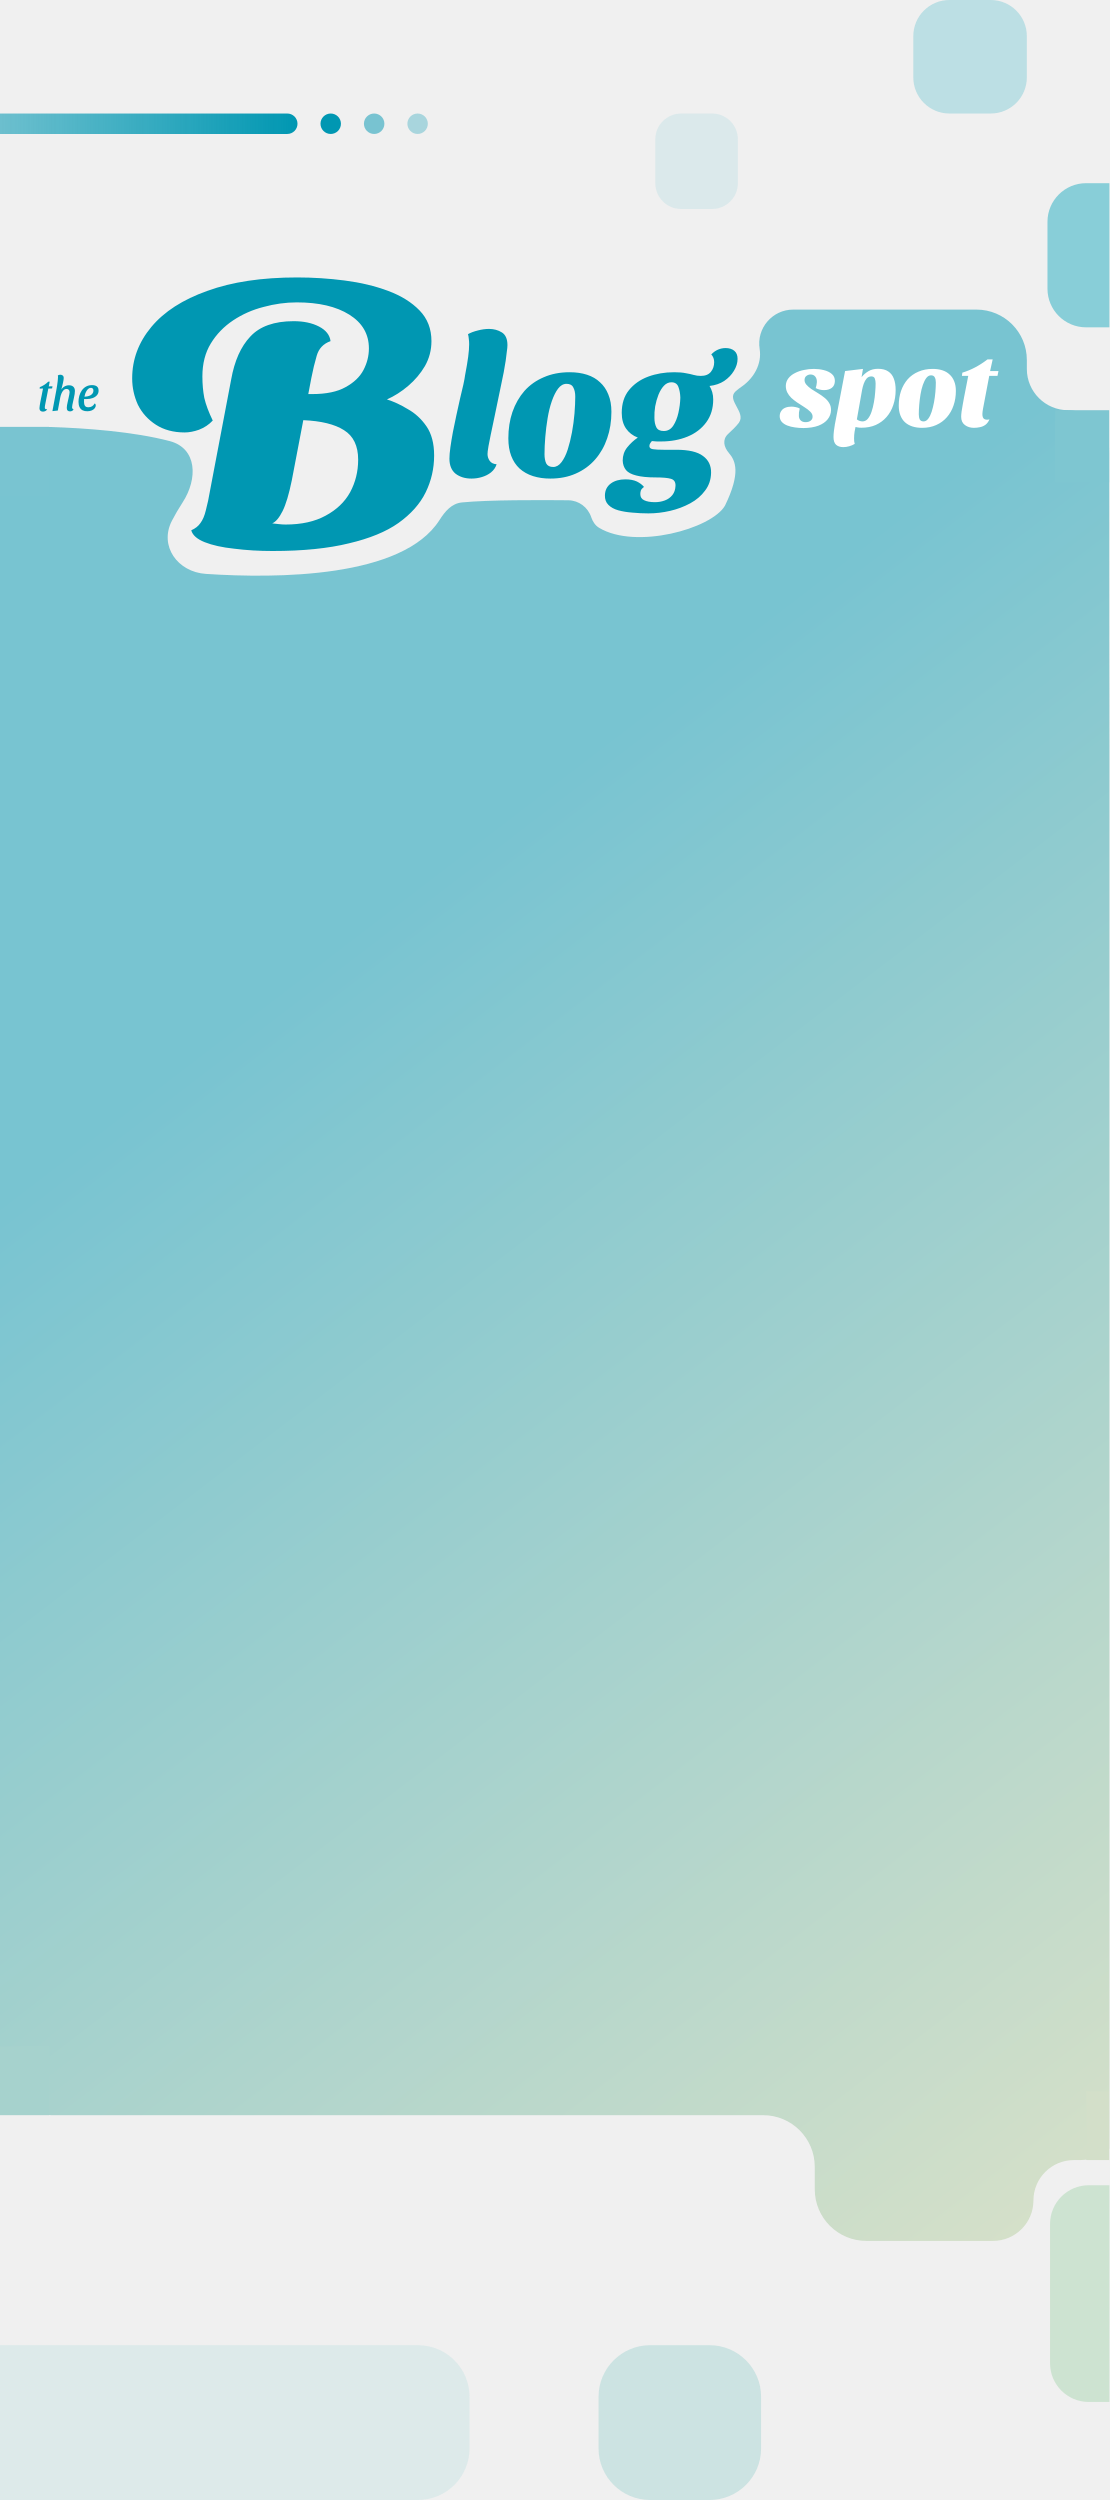
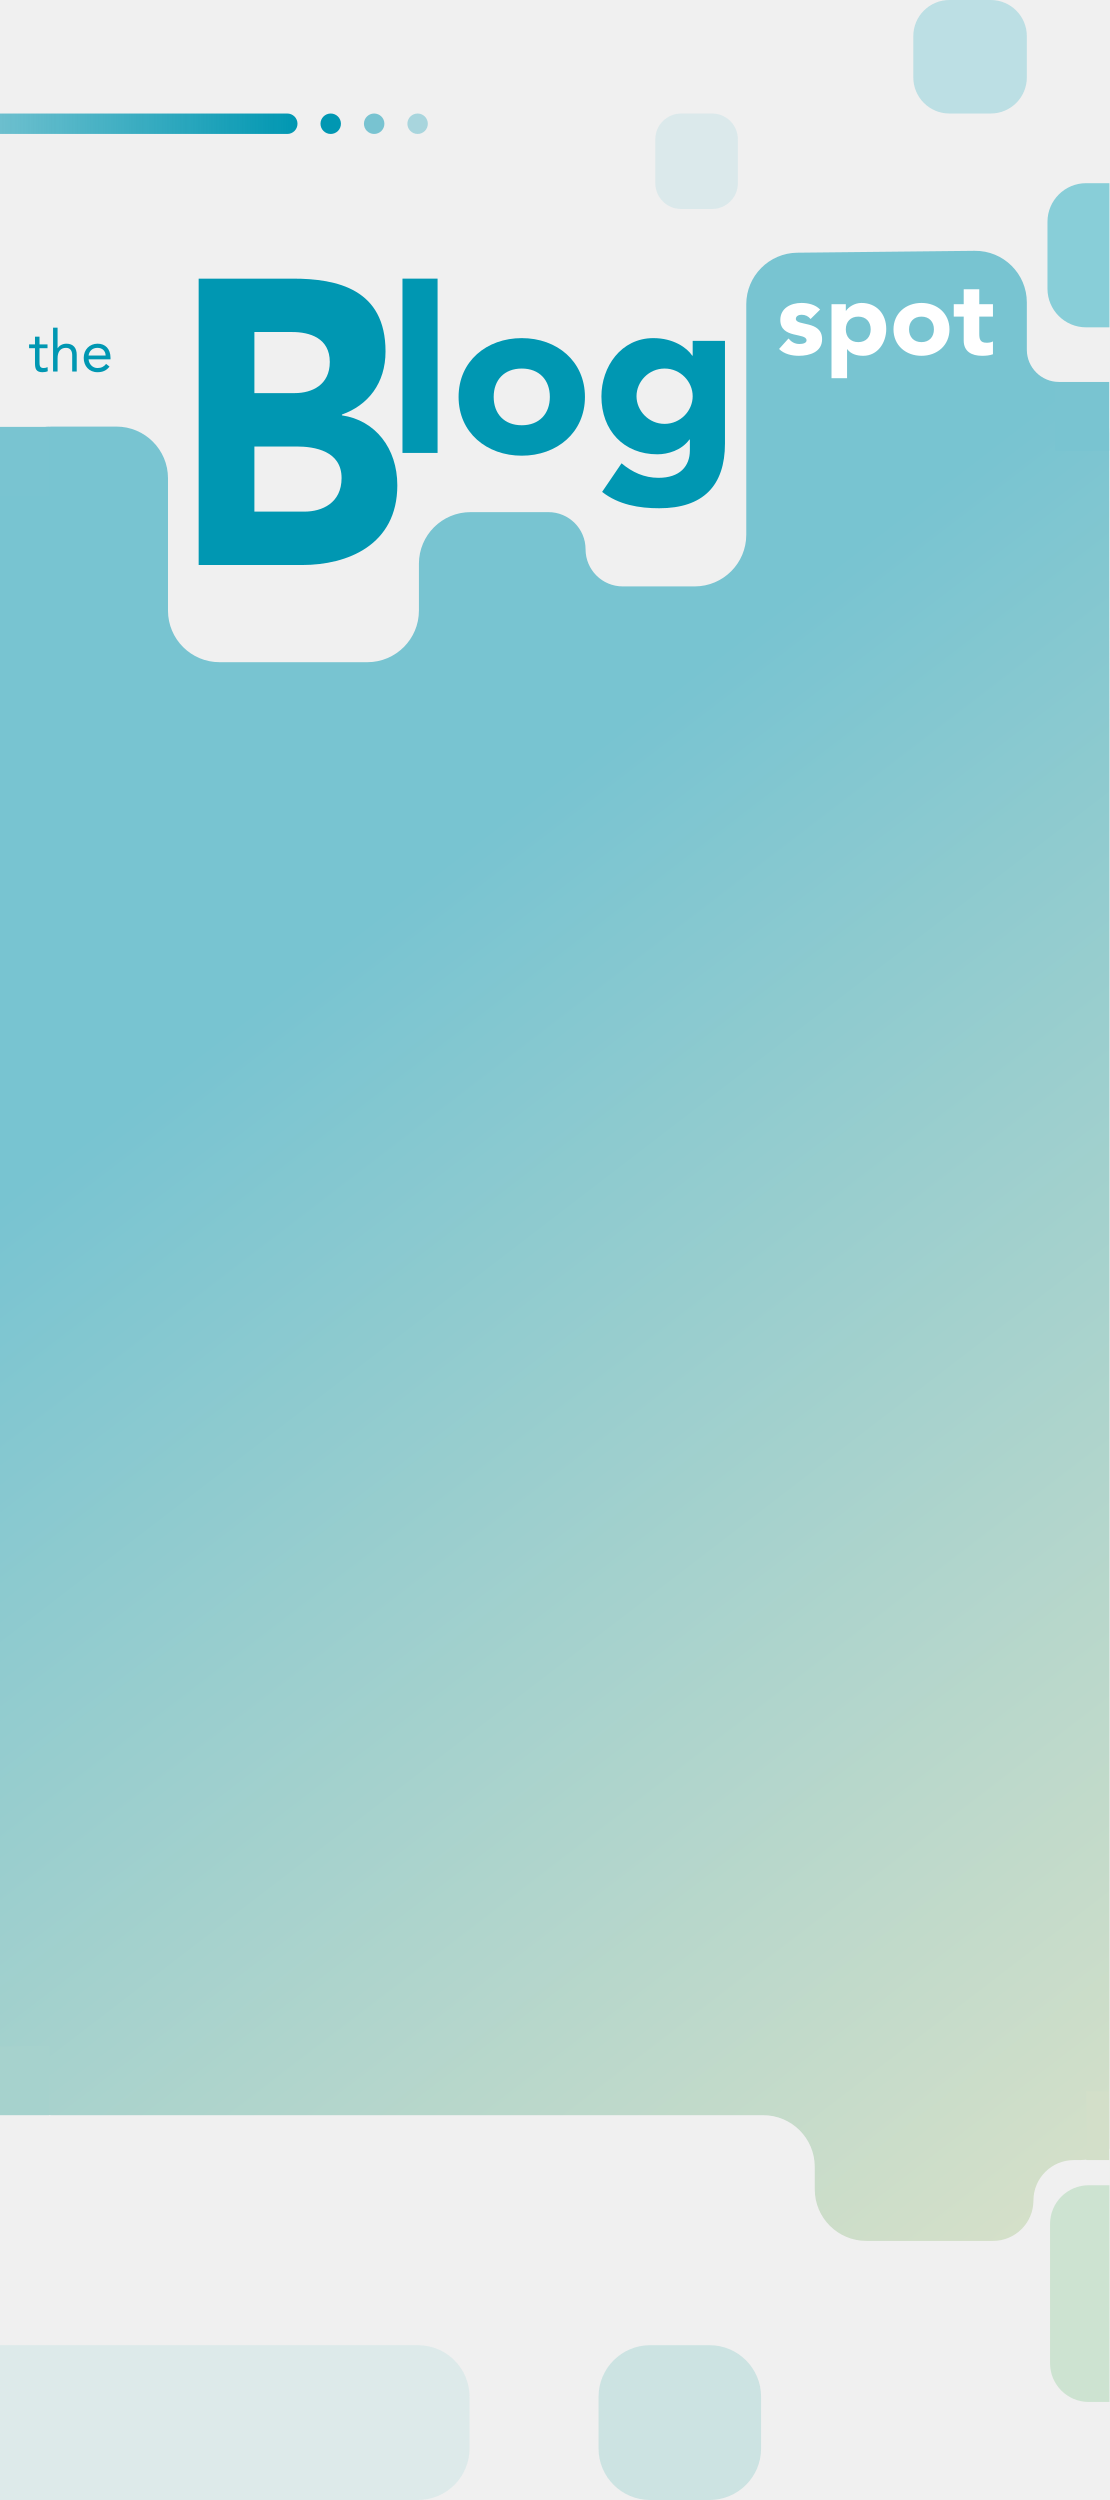
<svg xmlns="http://www.w3.org/2000/svg" width="430" height="969" viewBox="0 0 430 969" fill="none">
-   <g clip-path="url(#clip0_1184_1440)">
+   <g clip-path="url(#clip0_814_1500)">
    <g opacity="0.5">
-       <path d="M398.001 139.5V143C398.001 151.837 405.165 159 414.001 159C422.838 159 430.001 166.679 430.004 175.516C430.149 630.7 436.335 363.941 436.497 818.74C436.5 828.666 428.454 837.249 418.528 837.249H416.22C407.569 837.249 400.556 844.262 400.556 852.913C400.556 861.564 393.543 868.577 384.893 868.577H335.802C324.756 868.577 315.802 859.622 315.802 848.577V839.846C315.802 828.8 306.847 819.846 295.802 819.846H20C8.954 819.846 0 810.891 0 799.845L4.85425e-05 184.812C4.93708e-05 173.977 8.632 165.14 19.461 165.496C33.246 165.948 51.708 167.28 65.757 170.962C76.415 173.756 76.773 185.544 70.757 194.775C69.168 197.213 67.806 199.583 66.64 201.834C61.58 211.605 68.808 221.714 79.787 222.443C107.479 224.279 156.01 224.017 170.312 201.63C172.502 198.201 175.016 195.14 179.064 194.74C189.356 193.724 209.653 193.787 220.23 193.902C224.3 193.946 227.86 196.579 229.147 200.441C229.705 202.115 230.68 203.654 232.19 204.567C246.322 213.109 275.787 205.004 281 196C287.198 183.26 285.097 178.582 282.534 175.598C280.512 173.242 279.925 170.373 282.176 168.235C283.548 166.932 285.175 165.489 286.362 163.895C289.384 159.835 281.373 155.053 285.135 151.666C285.792 151.074 286.584 150.471 287.436 149.881C292.243 146.551 295.366 141.034 294.442 135.26C293.161 127.253 299.346 120 307.454 120H378.501C389.271 120 398.001 128.73 398.001 139.5Z" fill="url(#paint0_linear_1184_1440)" />
-       <path d="M0 165.455H19V192.141H0V165.455Z" fill="#0197B2" />
-       <path d="M0 793.158H19V819.844H0V793.158Z" fill="#5CB3A9" />
+       <path d="M398 117.215V135.552C398 142.455 403.596 148.052 410.5 148.052C421.27 148.052 430 157.321 430.004 168.09C430.18 618.684 436.335 364.834 436.497 818.748C436.5 828.673 428.454 837.249 418.528 837.249H416.22C407.569 837.249 400.556 844.262 400.556 852.913C400.556 861.563 393.543 868.576 384.893 868.576H335.802C324.756 868.576 315.802 859.622 315.802 848.576V839.845C315.802 828.799 306.847 819.845 295.802 819.845H20C8.954 819.845 0 810.891 0 799.845L4.85018e-05 185.345C4.93462e-05 174.299 8.954 165.345 20 165.345H45.112C56.158 165.345 65.112 174.299 65.112 185.345V236.669C65.112 247.715 74.067 256.669 85.112 256.669H142.376C153.421 256.669 162.376 247.715 162.376 236.669V218.501C162.376 207.455 171.33 198.501 182.376 198.501H212.566C220.517 198.501 226.963 204.946 226.963 212.897C226.963 220.848 233.408 227.294 241.359 227.294H269.252C280.298 227.294 289.252 218.34 289.252 207.294V117.948C289.252 106.986 298.077 98.066 309.039 97.949L377.787 97.216C388.915 97.097 398 106.085 398 117.215Z" fill="url(#paint0_linear_814_1500)" />
+       <path d="M0 165.456H19V192.142H0V165.456Z" fill="#0197B2" />
+       <path d="M0 793.159H19V819.845H0V793.159Z" fill="#5CB3A9" />
      <path d="M421 810.562H430V837.249H421V810.562Z" fill="#B5CEA1" />
-       <path d="M409 159H430V187H409V159Z" fill="#0C9BB1" />
+       <path d="M409 148.052H430V174.738H409V148.052Z" fill="#0197B2" />
    </g>
-     <rect x="115.308" y="51.926" width="178.307" height="7.925" rx="3.962" transform="rotate(-180 115.308 51.9258)" fill="url(#paint1_linear_1184_1440)" />
-     <circle cx="128.185" cy="47.963" r="3.962" transform="rotate(-180 128.185 47.9634)" fill="#0097B2" />
-     <circle cx="145.025" cy="47.963" r="3.962" transform="rotate(-180 145.025 47.9634)" fill="#0097B2" fill-opacity="0.5" />
-     <circle cx="161.865" cy="47.963" r="3.962" transform="rotate(-180 161.865 47.9634)" fill="#0097B2" fill-opacity="0.3" />
+     <rect x="115.307" y="51.925" width="178.307" height="7.925" rx="3.962" transform="rotate(-180 115.307 51.9248)" fill="url(#paint1_linear_814_1500)" />
+     <circle cx="128.185" cy="47.962" r="3.962" transform="rotate(-180 128.185 47.9624)" fill="#0097B2" />
+     <circle cx="145.025" cy="47.962" r="3.962" transform="rotate(-180 145.025 47.9624)" fill="#0097B2" fill-opacity="0.5" />
+     <circle cx="161.865" cy="47.962" r="3.962" transform="rotate(-180 161.865 47.9624)" fill="#0097B2" fill-opacity="0.3" />
+     <path d="M18.418 133.48V134.964H15.316V140.224C15.316 141.572 15.338 142.651 16.889 142.651C17.406 142.651 17.968 142.539 18.44 142.292L18.508 143.888C17.901 144.157 17.114 144.27 16.462 144.27C13.967 144.27 13.562 142.921 13.562 140.741V134.964H11.27V133.48H13.562V130.491H15.316V133.48H18.418ZM20.566 144V127.007H22.319V134.942H22.364C22.836 134.11 24.095 133.211 25.735 133.211C28.5 133.211 29.736 134.964 29.736 137.504V144H27.983V137.684C27.983 135.931 27.219 134.829 25.578 134.829C23.308 134.829 22.319 136.47 22.319 138.875V144H20.566ZM41.125 141.055L42.451 142.089C41.215 143.685 39.731 144.27 37.776 144.27C34.472 144.27 32.449 141.797 32.449 138.74C32.449 135.481 34.742 133.211 37.843 133.211C40.81 133.211 42.834 135.234 42.834 138.718V139.28H34.337C34.472 141.1 35.865 142.651 37.776 142.651C39.282 142.651 40.294 142.112 41.125 141.055ZM34.337 137.796H40.945C40.878 136.02 39.709 134.829 37.776 134.829C35.843 134.829 34.562 136.02 34.337 137.796Z" fill="#0097B2" />
+     <path d="M77 219V108H113.561C130.734 108 149.43 112.076 149.43 136.22C149.43 148.606 142.644 157.072 132.534 160.678V160.992C145.414 162.873 154 173.691 154 188.114C154 211.318 134.612 219 117.162 219H77ZM98.604 128.695V152.369H114.254C120.901 152.369 127.826 149.233 127.826 140.297C127.826 131.047 120.07 128.695 113.284 128.695H98.604ZM98.604 173.064V198.305H117.993C124.779 198.305 132.396 195.013 132.396 185.292C132.396 174.788 122.009 173.064 114.946 173.064H98.604Z" fill="#0097B2" />
+     <path d="M156 175.554V108H169.606V175.554H156Z" fill="#0097B2" />
+     <path d="M177.748 153.84C177.748 139.99 188.632 131.054 202.238 131.054C215.843 131.054 226.727 139.99 226.727 153.84C226.727 167.691 215.843 176.627 202.238 176.627C188.632 176.627 177.748 167.691 177.748 153.84ZM191.353 153.84C191.353 160.363 195.435 164.831 202.238 164.831C209.04 164.831 213.122 160.363 213.122 153.84C213.122 147.317 209.04 142.849 202.238 142.849C195.435 142.849 191.353 147.317 191.353 153.84Z" fill="#0097B2" />
+     <path d="M281 132.127V171.891C281 188.243 272.565 197 255.512 197C247.712 197 239.73 195.66 233.381 190.656L240.909 179.575C245.081 183.06 249.707 185.205 255.24 185.205C263.494 185.205 267.394 180.737 267.394 174.571V170.371H267.213C264.129 174.571 258.868 176.09 254.787 176.09C241.725 176.09 233.109 166.797 233.109 153.662C233.109 142.135 240.728 131.054 253.245 131.054C260.955 131.054 266.215 134.718 268.302 137.845H268.483V132.127H281ZM246.714 153.572C246.714 159.202 251.431 164.295 257.599 164.295C263.766 164.295 268.483 159.202 268.483 153.572C268.483 147.943 263.766 142.849 257.599 142.849C251.431 142.849 246.714 147.943 246.714 153.572Z" fill="#0097B2" />
+     <path d="M317.877 119.989L314.18 123.646C313.296 122.561 312.131 121.998 310.684 121.998C309.68 121.998 308.474 122.44 308.474 123.606C308.474 126.499 318.64 124.048 318.64 131.482C318.64 136.464 313.818 137.911 309.639 137.911C306.907 137.911 303.893 137.228 301.964 135.259L305.621 131.2C306.746 132.567 308.072 133.33 309.88 133.33C311.247 133.33 312.613 132.968 312.613 131.924C312.613 128.789 302.447 131.441 302.447 124.008C302.447 119.427 306.545 117.418 310.644 117.418C313.216 117.418 316.069 118.061 317.877 119.989ZM322.293 146.59V117.9H327.838V120.471H327.918C328.842 119.065 331.173 117.418 333.905 117.418C339.692 117.418 343.509 121.597 343.509 127.504C343.509 132.928 340.134 137.911 334.589 137.911C332.097 137.911 329.767 137.228 328.4 135.339H328.32V146.59H322.293ZM327.838 127.664C327.838 130.598 329.646 132.607 332.66 132.607C335.674 132.607 337.482 130.598 337.482 127.664C337.482 124.731 335.674 122.722 332.66 122.722C329.646 122.722 327.838 124.731 327.838 127.664ZM346.317 127.664C346.317 121.436 351.139 117.418 357.167 117.418C363.194 117.418 368.016 121.436 368.016 127.664C368.016 133.893 363.194 137.911 357.167 137.911C351.139 137.911 346.317 133.893 346.317 127.664ZM352.345 127.664C352.345 130.598 354.153 132.607 357.167 132.607C360.18 132.607 361.989 130.598 361.989 127.664C361.989 124.731 360.18 122.722 357.167 122.722C354.153 122.722 352.345 124.731 352.345 127.664ZM384.867 117.9V122.722H379.563V129.231C379.563 131.321 379.804 132.848 382.416 132.848C383.059 132.848 384.345 132.767 384.867 132.285V137.308C383.541 137.79 382.054 137.911 380.648 137.911C376.629 137.911 373.535 136.263 373.535 132.004V122.722H369.678V117.9H373.535V112.113H379.563V117.9H384.867Z" fill="white" />
    <rect x="406" y="71" width="62.862" height="55.877" rx="14.967" fill="#88CED8" />
    <rect x="354" width="44" height="44" rx="14" fill="#88CED8" fill-opacity="0.5" />
    <rect x="254" y="44" width="32" height="37" rx="10" fill="#88CED8" fill-opacity="0.2" />
    <rect x="232" y="909" width="63" height="60" rx="20" fill="#A8D7D5" fill-opacity="0.5" />
    <rect x="-114" y="909" width="296" height="60" rx="20" fill="#95D2D6" fill-opacity="0.2" />
    <rect x="407" y="847" width="139" height="84" rx="15" fill="#CDE3D1" />
-     <path d="M105.66 213.569C100.405 213.569 95.448 213.272 90.789 212.677C86.129 212.181 82.312 211.338 79.338 210.149C76.363 208.959 74.628 207.422 74.133 205.539C75.719 204.845 76.909 203.903 77.702 202.713C78.594 201.523 79.288 199.887 79.784 197.805C80.379 195.624 80.974 192.799 81.568 189.329L89.599 147.094C90.888 139.857 93.366 134.305 97.035 130.438C100.703 126.472 106.304 124.49 113.839 124.49C117.706 124.49 120.978 125.184 123.654 126.572C126.331 127.96 127.818 129.843 128.116 132.223C125.34 133.214 123.555 135.098 122.762 137.874C121.969 140.551 121.275 143.426 120.68 146.499L119.49 152.745H120.978C126.43 152.745 130.743 151.853 133.916 150.068C137.187 148.284 139.517 146.053 140.905 143.376C142.293 140.699 142.987 137.923 142.987 135.048C142.987 129.496 140.459 125.134 135.403 121.961C130.346 118.789 123.555 117.203 115.029 117.203C110.766 117.203 106.453 117.797 102.091 118.987C97.828 120.078 93.912 121.813 90.343 124.192C86.773 126.572 83.898 129.546 81.717 133.115C79.536 136.684 78.445 140.947 78.445 145.904C78.445 148.879 78.693 151.655 79.189 154.232C79.784 156.81 80.874 159.735 82.461 163.006C80.974 164.593 79.189 165.782 77.107 166.576C75.124 167.27 73.29 167.617 71.605 167.617C67.242 167.617 63.524 166.625 60.451 164.642C57.377 162.659 55.048 160.082 53.461 156.909C51.974 153.637 51.231 150.217 51.231 146.648C51.231 139.311 53.709 132.669 58.666 126.72C63.623 120.772 70.861 116.112 80.379 112.741C89.896 109.271 101.496 107.536 115.178 107.536C121.325 107.536 127.471 107.933 133.618 108.726C139.765 109.519 145.367 110.857 150.423 112.741C155.479 114.625 159.544 117.153 162.617 120.326C165.691 123.498 167.228 127.464 167.228 132.223C167.228 135.693 166.385 138.915 164.699 141.889C163.014 144.764 160.833 147.342 158.156 149.622C155.578 151.803 152.852 153.538 149.977 154.827C152.554 155.62 155.231 156.86 158.007 158.545C160.882 160.131 163.311 162.362 165.294 165.237C167.277 168.112 168.269 171.88 168.269 176.539C168.269 181.596 167.178 186.354 164.997 190.816C162.816 195.277 159.296 199.243 154.438 202.713C149.679 206.084 143.285 208.711 135.254 210.595C127.224 212.578 117.359 213.569 105.66 213.569ZM110.716 203.308C116.863 203.308 122.019 202.168 126.183 199.887C130.446 197.607 133.618 194.583 135.7 190.816C137.782 186.949 138.823 182.736 138.823 178.175C138.823 172.822 136.989 169.005 133.321 166.724C129.752 164.444 124.497 163.155 117.557 162.858L113.096 186.206C112.005 191.559 110.815 195.525 109.527 198.103C108.238 200.681 106.899 202.267 105.511 202.862C106.503 202.961 107.395 203.06 108.188 203.159C109.08 203.258 109.923 203.308 110.716 203.308Z" fill="#0097B2" />
-     <path d="M182.743 185.499C180.295 185.499 178.246 184.874 176.598 183.625C174.999 182.326 174.199 180.377 174.199 177.779C174.199 176.63 174.324 175.156 174.574 173.357C174.824 171.558 175.149 169.585 175.548 167.436C175.998 165.288 176.448 163.114 176.897 160.916C177.397 158.667 177.872 156.519 178.321 154.47C178.821 152.421 179.246 150.623 179.596 149.074C179.945 147.475 180.17 146.251 180.27 145.401C180.82 142.553 181.219 140.18 181.469 138.281C181.719 136.382 181.844 134.758 181.844 133.409C181.844 132.61 181.794 131.885 181.694 131.236C181.644 130.586 181.544 130.012 181.394 129.512C182.494 128.912 183.768 128.438 185.217 128.088C186.716 127.688 188.165 127.488 189.564 127.488C191.413 127.488 193.061 127.938 194.51 128.837C195.959 129.737 196.684 131.386 196.684 133.784C196.684 134.384 196.609 135.183 196.459 136.182C196.359 137.182 196.209 138.381 196.009 139.78C195.81 141.129 195.56 142.603 195.26 144.202C194.96 145.801 194.61 147.5 194.211 149.299C193.211 154.145 192.387 158.118 191.737 161.215C191.088 164.313 190.563 166.812 190.163 168.71C189.814 170.559 189.539 171.958 189.339 172.908C189.189 173.857 189.089 174.531 189.039 174.931C188.989 175.331 188.964 175.681 188.964 175.98C188.964 176.93 189.239 177.804 189.789 178.604C190.338 179.403 191.238 179.853 192.487 179.953C192.087 181.202 191.363 182.251 190.313 183.101C189.314 183.9 188.14 184.5 186.791 184.899C185.492 185.299 184.142 185.499 182.743 185.499ZM213.299 185.499C210.851 185.499 208.602 185.174 206.554 184.525C204.555 183.875 202.831 182.901 201.382 181.602C199.983 180.303 198.909 178.679 198.159 176.73C197.41 174.781 197.035 172.508 197.035 169.91C197.035 166.212 197.56 162.814 198.609 159.716C199.708 156.569 201.257 153.845 203.256 151.547C205.305 149.249 207.803 147.475 210.751 146.226C213.699 144.927 217.047 144.277 220.794 144.277C223.292 144.277 225.541 144.602 227.54 145.251C229.538 145.901 231.212 146.875 232.561 148.174C233.96 149.423 235.034 150.997 235.784 152.896C236.583 154.795 236.983 157.043 236.983 159.642C236.983 163.339 236.434 166.762 235.334 169.91C234.285 173.007 232.736 175.731 230.687 178.079C228.639 180.427 226.141 182.251 223.193 183.55C220.294 184.849 216.997 185.499 213.299 185.499ZM214.423 181.002C215.623 181.002 216.697 180.377 217.646 179.128C218.596 177.879 219.395 176.255 220.045 174.257C220.694 172.208 221.244 169.985 221.694 167.586C222.143 165.138 222.468 162.714 222.668 160.316C222.868 157.868 222.968 155.669 222.968 153.721C222.968 152.272 222.718 151.097 222.218 150.198C221.768 149.249 220.894 148.774 219.595 148.774C218.346 148.774 217.247 149.398 216.297 150.648C215.398 151.847 214.598 153.446 213.899 155.444C213.199 157.443 212.65 159.667 212.25 162.115C211.85 164.513 211.55 166.937 211.351 169.385C211.151 171.783 211.051 174.007 211.051 176.055C211.051 177.504 211.276 178.704 211.725 179.653C212.225 180.552 213.124 181.002 214.423 181.002ZM251.331 198.99C249.232 198.99 247.158 198.89 245.11 198.69C243.111 198.54 241.287 198.24 239.639 197.791C238.04 197.341 236.766 196.641 235.816 195.692C234.867 194.743 234.417 193.494 234.467 191.945C234.517 189.996 235.292 188.472 236.791 187.373C238.24 186.323 240.113 185.799 242.412 185.799C244.161 185.799 245.635 186.074 246.834 186.623C248.033 187.223 248.957 187.922 249.607 188.722C249.007 189.171 248.608 189.621 248.408 190.071C248.258 190.521 248.183 190.995 248.183 191.495C248.183 192.644 248.682 193.444 249.682 193.893C250.681 194.393 252.08 194.643 253.879 194.643C255.228 194.643 256.502 194.418 257.701 193.968C258.901 193.519 259.875 192.819 260.624 191.87C261.374 190.92 261.774 189.721 261.824 188.272C261.874 186.823 261.274 185.924 260.025 185.574C258.826 185.224 256.852 185.049 254.104 185.049C250.956 185.049 248.458 184.799 246.609 184.3C244.76 183.85 243.436 183.151 242.637 182.201C241.837 181.202 241.412 179.978 241.362 178.529C241.362 176.58 241.937 174.881 243.086 173.432C244.285 171.933 245.66 170.659 247.208 169.61C245.26 168.86 243.736 167.686 242.637 166.087C241.537 164.488 240.988 162.465 240.988 160.016C240.988 156.469 241.912 153.546 243.761 151.247C245.66 148.899 248.133 147.15 251.181 146.001C254.279 144.852 257.651 144.277 261.299 144.277C263.148 144.277 264.647 144.402 265.796 144.652C266.995 144.852 268.019 145.076 268.869 145.326C269.718 145.576 270.643 145.701 271.642 145.701C273.391 145.701 274.69 145.176 275.539 144.127C276.389 143.078 276.813 141.829 276.813 140.38C276.813 139.18 276.439 138.181 275.689 137.382C276.489 136.532 277.363 135.908 278.312 135.508C279.262 135.108 280.236 134.908 281.235 134.908C282.634 134.908 283.759 135.258 284.608 135.958C285.458 136.657 285.882 137.706 285.882 139.105C285.882 140.654 285.408 142.203 284.458 143.752C283.559 145.251 282.31 146.55 280.711 147.65C279.112 148.699 277.213 149.349 275.015 149.598C275.464 150.348 275.814 151.147 276.064 151.997C276.314 152.846 276.439 153.795 276.439 154.845C276.439 158.292 275.539 161.24 273.74 163.689C271.942 166.137 269.518 167.986 266.47 169.235C263.422 170.484 260.025 171.109 256.277 171.109C255.728 171.109 255.153 171.109 254.553 171.109C253.954 171.059 253.329 171.009 252.68 170.959C252.43 171.209 252.205 171.508 252.005 171.858C251.805 172.158 251.705 172.508 251.705 172.908C251.705 173.557 252.155 173.957 253.054 174.107C254.004 174.257 255.403 174.332 257.252 174.332H262.198C266.945 174.332 270.368 175.131 272.466 176.73C274.615 178.279 275.664 180.452 275.614 183.251C275.564 185.899 274.79 188.197 273.291 190.146C271.842 192.144 269.918 193.793 267.52 195.092C265.121 196.392 262.523 197.366 259.725 198.015C256.927 198.665 254.129 198.99 251.331 198.99ZM257.252 167.061C258.801 167.061 260.025 166.387 260.924 165.038C261.824 163.689 262.498 162.015 262.948 160.016C263.397 158.018 263.647 156.044 263.697 154.095C263.647 152.546 263.397 151.172 262.948 149.973C262.498 148.774 261.599 148.174 260.25 148.174C259.15 148.174 258.176 148.624 257.327 149.523C256.527 150.373 255.828 151.522 255.228 152.971C254.678 154.37 254.254 155.869 253.954 157.468C253.704 159.017 253.604 160.516 253.654 161.965C253.654 163.414 253.904 164.638 254.404 165.637C254.903 166.587 255.853 167.061 257.252 167.061Z" fill="#0097B2" />
-     <path d="M311.431 165.914C310.323 165.914 309.216 165.831 308.108 165.665C307.029 165.526 306.032 165.277 305.118 164.917C304.232 164.557 303.526 164.086 303 163.505C302.474 162.896 302.211 162.148 302.211 161.262C302.239 160.459 302.446 159.795 302.834 159.269C303.194 158.715 303.72 158.3 304.412 158.023C305.104 157.746 305.893 157.607 306.779 157.607C307.333 157.607 307.901 157.677 308.482 157.815C309.091 157.926 309.59 158.106 309.977 158.355C309.839 158.881 309.742 159.366 309.687 159.809C309.659 160.224 309.645 160.708 309.645 161.262C309.673 161.954 309.908 162.522 310.351 162.965C310.822 163.408 311.445 163.629 312.22 163.629C313.051 163.629 313.715 163.436 314.214 163.048C314.712 162.66 314.961 162.162 314.961 161.553C314.989 160.833 314.684 160.168 314.047 159.559C313.438 158.95 312.663 158.355 311.722 157.773C310.808 157.192 309.867 156.583 308.897 155.946C308.095 155.392 307.361 154.811 306.696 154.202C306.059 153.565 305.547 152.873 305.16 152.125C304.772 151.35 304.578 150.492 304.578 149.55C304.606 148.443 304.938 147.474 305.575 146.643C306.212 145.812 307.056 145.134 308.108 144.608C309.161 144.054 310.323 143.653 311.597 143.404C312.871 143.127 314.158 142.988 315.459 142.988C316.761 142.988 318.034 143.141 319.28 143.445C320.554 143.75 321.592 144.248 322.395 144.94C323.198 145.605 323.6 146.518 323.6 147.681C323.572 148.872 323.171 149.758 322.395 150.339C321.62 150.921 320.609 151.211 319.363 151.211C318.837 151.211 318.284 151.142 317.702 151.004C317.121 150.865 316.609 150.672 316.166 150.422C316.276 150.09 316.373 149.73 316.456 149.343C316.539 148.955 316.595 148.553 316.622 148.138C316.65 147.252 316.456 146.546 316.041 146.02C315.626 145.466 315.016 145.176 314.214 145.148C313.604 145.148 313.064 145.328 312.594 145.688C312.123 146.02 311.874 146.532 311.846 147.224C311.819 147.861 312.04 148.47 312.511 149.052C313.009 149.633 313.646 150.201 314.421 150.755C315.224 151.281 316.069 151.807 316.955 152.333C317.924 152.914 318.796 153.523 319.571 154.16C320.346 154.769 320.956 155.462 321.399 156.237C321.869 156.984 322.105 157.884 322.105 158.936C322.077 160.265 321.648 161.456 320.817 162.508C319.986 163.56 318.782 164.391 317.204 165C315.626 165.581 313.701 165.886 311.431 165.914ZM333.904 165.789C333.323 165.789 332.825 165.748 332.409 165.665C331.994 165.609 331.468 165.485 330.831 165.291L323.563 164.668L327.55 143.819L334.486 142.988L333.946 146.186C334.638 145.3 335.51 144.539 336.562 143.902C337.615 143.265 338.861 142.947 340.3 142.947C341.934 142.947 343.249 143.279 344.246 143.943C345.27 144.608 346.004 145.549 346.447 146.768C346.918 147.986 347.153 149.453 347.153 151.17C347.153 153.247 346.848 155.185 346.239 156.984C345.658 158.756 344.786 160.307 343.623 161.636C342.488 162.937 341.103 163.962 339.47 164.709C337.836 165.429 335.981 165.789 333.904 165.789ZM326.844 173.306C325.681 173.306 324.754 173.002 324.061 172.393C323.397 171.783 323.065 170.773 323.065 169.361C323.065 169.056 323.078 168.696 323.106 168.281C323.134 167.893 323.175 167.464 323.231 166.994C323.286 166.523 323.355 166.038 323.438 165.54C323.494 165.042 323.577 164.529 323.688 164.003L331.703 164.917C331.565 165.637 331.413 166.426 331.246 167.284C331.108 168.17 331.039 169.042 331.039 169.901C331.039 170.288 331.053 170.662 331.08 171.022C331.136 171.382 331.205 171.728 331.288 172.06C330.651 172.448 329.931 172.753 329.128 172.974C328.353 173.196 327.592 173.306 326.844 173.306ZM334.278 163.339C335.081 163.339 335.773 163.006 336.355 162.342C336.936 161.65 337.421 160.736 337.808 159.601C338.196 158.466 338.501 157.247 338.722 155.946C338.971 154.617 339.137 153.316 339.22 152.042C339.331 150.768 339.387 149.647 339.387 148.678C339.387 147.958 339.29 147.321 339.096 146.768C338.902 146.186 338.445 145.895 337.725 145.895C337.005 145.895 336.396 146.172 335.898 146.726C335.427 147.28 335.053 147.958 334.777 148.761C334.5 149.564 334.292 150.339 334.154 151.087L332.119 162.55C332.423 162.799 332.769 162.993 333.157 163.131C333.572 163.27 333.946 163.339 334.278 163.339ZM357.372 165.831C356.015 165.831 354.769 165.651 353.634 165.291C352.527 164.931 351.571 164.391 350.769 163.671C349.993 162.951 349.398 162.051 348.983 160.971C348.567 159.892 348.36 158.632 348.36 157.192C348.36 155.143 348.65 153.26 349.232 151.544C349.841 149.799 350.699 148.29 351.807 147.017C352.942 145.743 354.326 144.76 355.96 144.068C357.594 143.348 359.449 142.988 361.525 142.988C362.91 142.988 364.156 143.168 365.263 143.528C366.371 143.888 367.298 144.428 368.046 145.148C368.821 145.84 369.416 146.712 369.832 147.764C370.275 148.817 370.496 150.062 370.496 151.502C370.496 153.551 370.191 155.448 369.582 157.192C369.001 158.909 368.143 160.418 367.007 161.719C365.872 163.02 364.488 164.031 362.854 164.751C361.248 165.471 359.421 165.831 357.372 165.831ZM357.995 163.339C358.66 163.339 359.255 162.993 359.781 162.3C360.307 161.608 360.75 160.708 361.11 159.601C361.47 158.466 361.774 157.234 362.024 155.905C362.273 154.548 362.453 153.205 362.563 151.876C362.674 150.519 362.73 149.301 362.73 148.221C362.73 147.418 362.591 146.768 362.314 146.269C362.065 145.743 361.581 145.48 360.861 145.48C360.169 145.48 359.559 145.826 359.033 146.518C358.535 147.183 358.092 148.069 357.704 149.176C357.317 150.284 357.012 151.516 356.791 152.873C356.569 154.202 356.403 155.545 356.292 156.901C356.181 158.23 356.126 159.462 356.126 160.598C356.126 161.401 356.251 162.065 356.5 162.591C356.777 163.09 357.275 163.339 357.995 163.339ZM377.491 165.831C376.134 165.831 374.972 165.471 374.003 164.751C373.033 164.031 372.549 162.965 372.549 161.553C372.549 160.999 372.604 160.307 372.715 159.476C372.853 158.618 373.006 157.704 373.172 156.735C373.338 155.766 373.504 154.852 373.67 153.994C373.864 153.108 374.003 152.402 374.086 151.876L375.29 145.688H372.84L373.006 144.442C374.667 143.943 376.314 143.265 377.948 142.407C379.582 141.548 381.188 140.51 382.766 139.292H384.759L383.762 143.819H387.002L386.628 145.688H383.43L381.021 158.396C380.966 158.756 380.911 159.116 380.855 159.476C380.8 159.809 380.772 160.141 380.772 160.473C380.772 161.497 381.021 162.148 381.52 162.425C382.018 162.702 382.683 162.743 383.513 162.55C383.126 163.463 382.6 164.169 381.935 164.668C381.271 165.138 380.551 165.443 379.775 165.581C379.028 165.748 378.266 165.831 377.491 165.831Z" fill="white" />
-     <path d="M16.587 159.548C16.244 159.55 15.942 159.442 15.683 159.223C15.424 159.004 15.293 158.686 15.29 158.269C15.288 158.024 15.322 157.68 15.393 157.238C15.463 156.783 15.545 156.304 15.64 155.801C15.734 155.297 15.829 154.818 15.924 154.363C16.031 153.896 16.108 153.522 16.155 153.239L16.67 150.604L15.363 150.613L15.433 150.061C16.02 149.835 16.601 149.537 17.175 149.165C17.749 148.792 18.255 148.384 18.693 147.939L19.264 147.935L18.909 149.759L20.344 149.749L20.184 150.578L18.731 150.589L17.506 156.855C17.471 157.051 17.441 157.229 17.418 157.389C17.395 157.536 17.377 157.678 17.366 157.813C17.356 158.144 17.419 158.377 17.555 158.511C17.691 158.632 17.936 158.655 18.291 158.579C18.183 158.813 18.043 158.998 17.872 159.134C17.714 159.27 17.524 159.37 17.304 159.432C17.084 159.508 16.845 159.546 16.587 159.548ZM27.143 159.454C26.762 159.456 26.455 159.348 26.22 159.129C25.998 158.922 25.885 158.573 25.882 158.083C25.88 157.813 25.914 157.463 25.984 157.033C26.067 156.603 26.162 156.148 26.269 155.669C26.376 155.177 26.483 154.692 26.59 154.213C26.697 153.734 26.786 153.304 26.857 152.923C26.94 152.53 26.98 152.223 26.979 152.002C26.976 151.597 26.869 151.291 26.659 151.084C26.449 150.865 26.172 150.756 25.829 150.759C25.35 150.762 24.947 150.931 24.618 151.264C24.289 151.598 24.022 152.017 23.817 152.521C23.612 153.014 23.462 153.505 23.368 153.997L22.411 159.12L20.315 159.356L21.892 150.934L23.587 151.216C23.951 150.625 24.395 150.168 24.921 149.845C25.458 149.51 26.058 149.34 26.72 149.335C27.469 149.33 28.041 149.522 28.436 149.912C28.831 150.289 29.031 150.828 29.036 151.527C29.039 151.87 29.005 152.269 28.935 152.724C28.864 153.178 28.77 153.663 28.651 154.18C28.544 154.683 28.437 155.175 28.33 155.654C28.223 156.133 28.128 156.57 28.045 156.963C27.974 157.356 27.94 157.663 27.941 157.884C27.943 158.068 27.98 158.221 28.055 158.343C28.129 158.465 28.277 158.538 28.498 158.561C28.427 158.868 28.263 159.09 28.006 159.227C27.75 159.376 27.462 159.451 27.143 159.454ZM23.589 151.529L21.839 151.192C21.933 150.689 22.027 150.136 22.121 149.534C22.227 148.92 22.309 148.318 22.366 147.729C22.435 147.139 22.474 146.63 22.484 146.2C22.483 146.053 22.475 145.924 22.462 145.814C22.462 145.704 22.449 145.6 22.423 145.502C22.545 145.415 22.692 145.352 22.864 145.314C23.035 145.264 23.207 145.238 23.378 145.237C23.71 145.235 24.011 145.331 24.282 145.525C24.553 145.707 24.691 146.043 24.694 146.534C24.695 146.694 24.673 146.933 24.626 147.252C24.579 147.559 24.514 147.91 24.431 148.303C24.348 148.696 24.253 149.095 24.145 149.501C24.05 149.907 23.954 150.288 23.859 150.644C23.763 151 23.674 151.296 23.589 151.529ZM33.838 159.405C33.139 159.41 32.53 159.286 32.013 159.032C31.508 158.766 31.119 158.364 30.845 157.826C30.572 157.288 30.432 156.608 30.426 155.786C30.42 155.013 30.519 154.246 30.722 153.484C30.937 152.709 31.257 152.008 31.682 151.379C32.107 150.75 32.649 150.243 33.309 149.858C33.981 149.473 34.771 149.277 35.679 149.271C36.157 149.267 36.587 149.332 36.968 149.464C37.35 149.596 37.652 149.815 37.875 150.12C38.098 150.425 38.211 150.841 38.215 151.369C38.22 152.08 38.01 152.683 37.584 153.177C37.17 153.658 36.615 154.03 35.917 154.293C35.22 154.543 34.448 154.672 33.601 154.678C33.442 154.679 33.264 154.68 33.068 154.682C32.884 154.671 32.73 154.659 32.608 154.648C32.597 154.844 32.586 155.041 32.575 155.237C32.564 155.421 32.559 155.593 32.56 155.753C32.565 156.415 32.691 156.935 32.94 157.314C33.188 157.68 33.637 157.861 34.287 157.856C34.814 157.853 35.286 157.727 35.701 157.478C36.116 157.218 36.439 156.853 36.669 156.385C36.841 156.433 36.958 156.531 37.02 156.677C37.083 156.824 37.114 156.977 37.116 157.137C37.118 157.505 36.992 157.861 36.737 158.207C36.482 158.552 36.11 158.837 35.62 159.061C35.131 159.286 34.537 159.4 33.838 159.405ZM32.73 153.745C33.147 153.742 33.558 153.697 33.962 153.608C34.378 153.519 34.758 153.381 35.1 153.195C35.442 152.996 35.71 152.749 35.904 152.453C36.111 152.145 36.212 151.788 36.209 151.383C36.207 151.027 36.119 150.764 35.946 150.594C35.785 150.411 35.551 150.321 35.245 150.323C34.901 150.325 34.583 150.438 34.29 150.661C34.01 150.872 33.766 151.149 33.56 151.494C33.354 151.839 33.179 152.209 33.034 152.602C32.902 152.996 32.801 153.377 32.73 153.745Z" fill="#0097B2" />
  </g>
  <defs>
-     <linearGradient id="paint0_linear_1184_1440" x1="314.015" y1="226.417" x2="665.092" y2="684.127" gradientUnits="userSpaceOnUse">
+     <linearGradient id="paint0_linear_814_1500" x1="314.015" y1="226.421" x2="665.092" y2="684.131" gradientUnits="userSpaceOnUse">
      <stop stop-color="#0097B2" />
      <stop offset="1" stop-color="#BFD1A0" />
    </linearGradient>
-     <linearGradient id="paint1_linear_1184_1440" x1="115.308" y1="55.888" x2="293.615" y2="55.888" gradientUnits="userSpaceOnUse">
+     <linearGradient id="paint1_linear_814_1500" x1="115.307" y1="55.887" x2="293.615" y2="55.887" gradientUnits="userSpaceOnUse">
      <stop stop-color="#0097B2" />
      <stop offset="1" stop-color="#0097B2" stop-opacity="0.3" />
    </linearGradient>
-     <clipPath id="clip0_1184_1440">
+     <clipPath id="clip0_814_1500">
      <rect width="430" height="969" fill="white" />
    </clipPath>
  </defs>
</svg>
